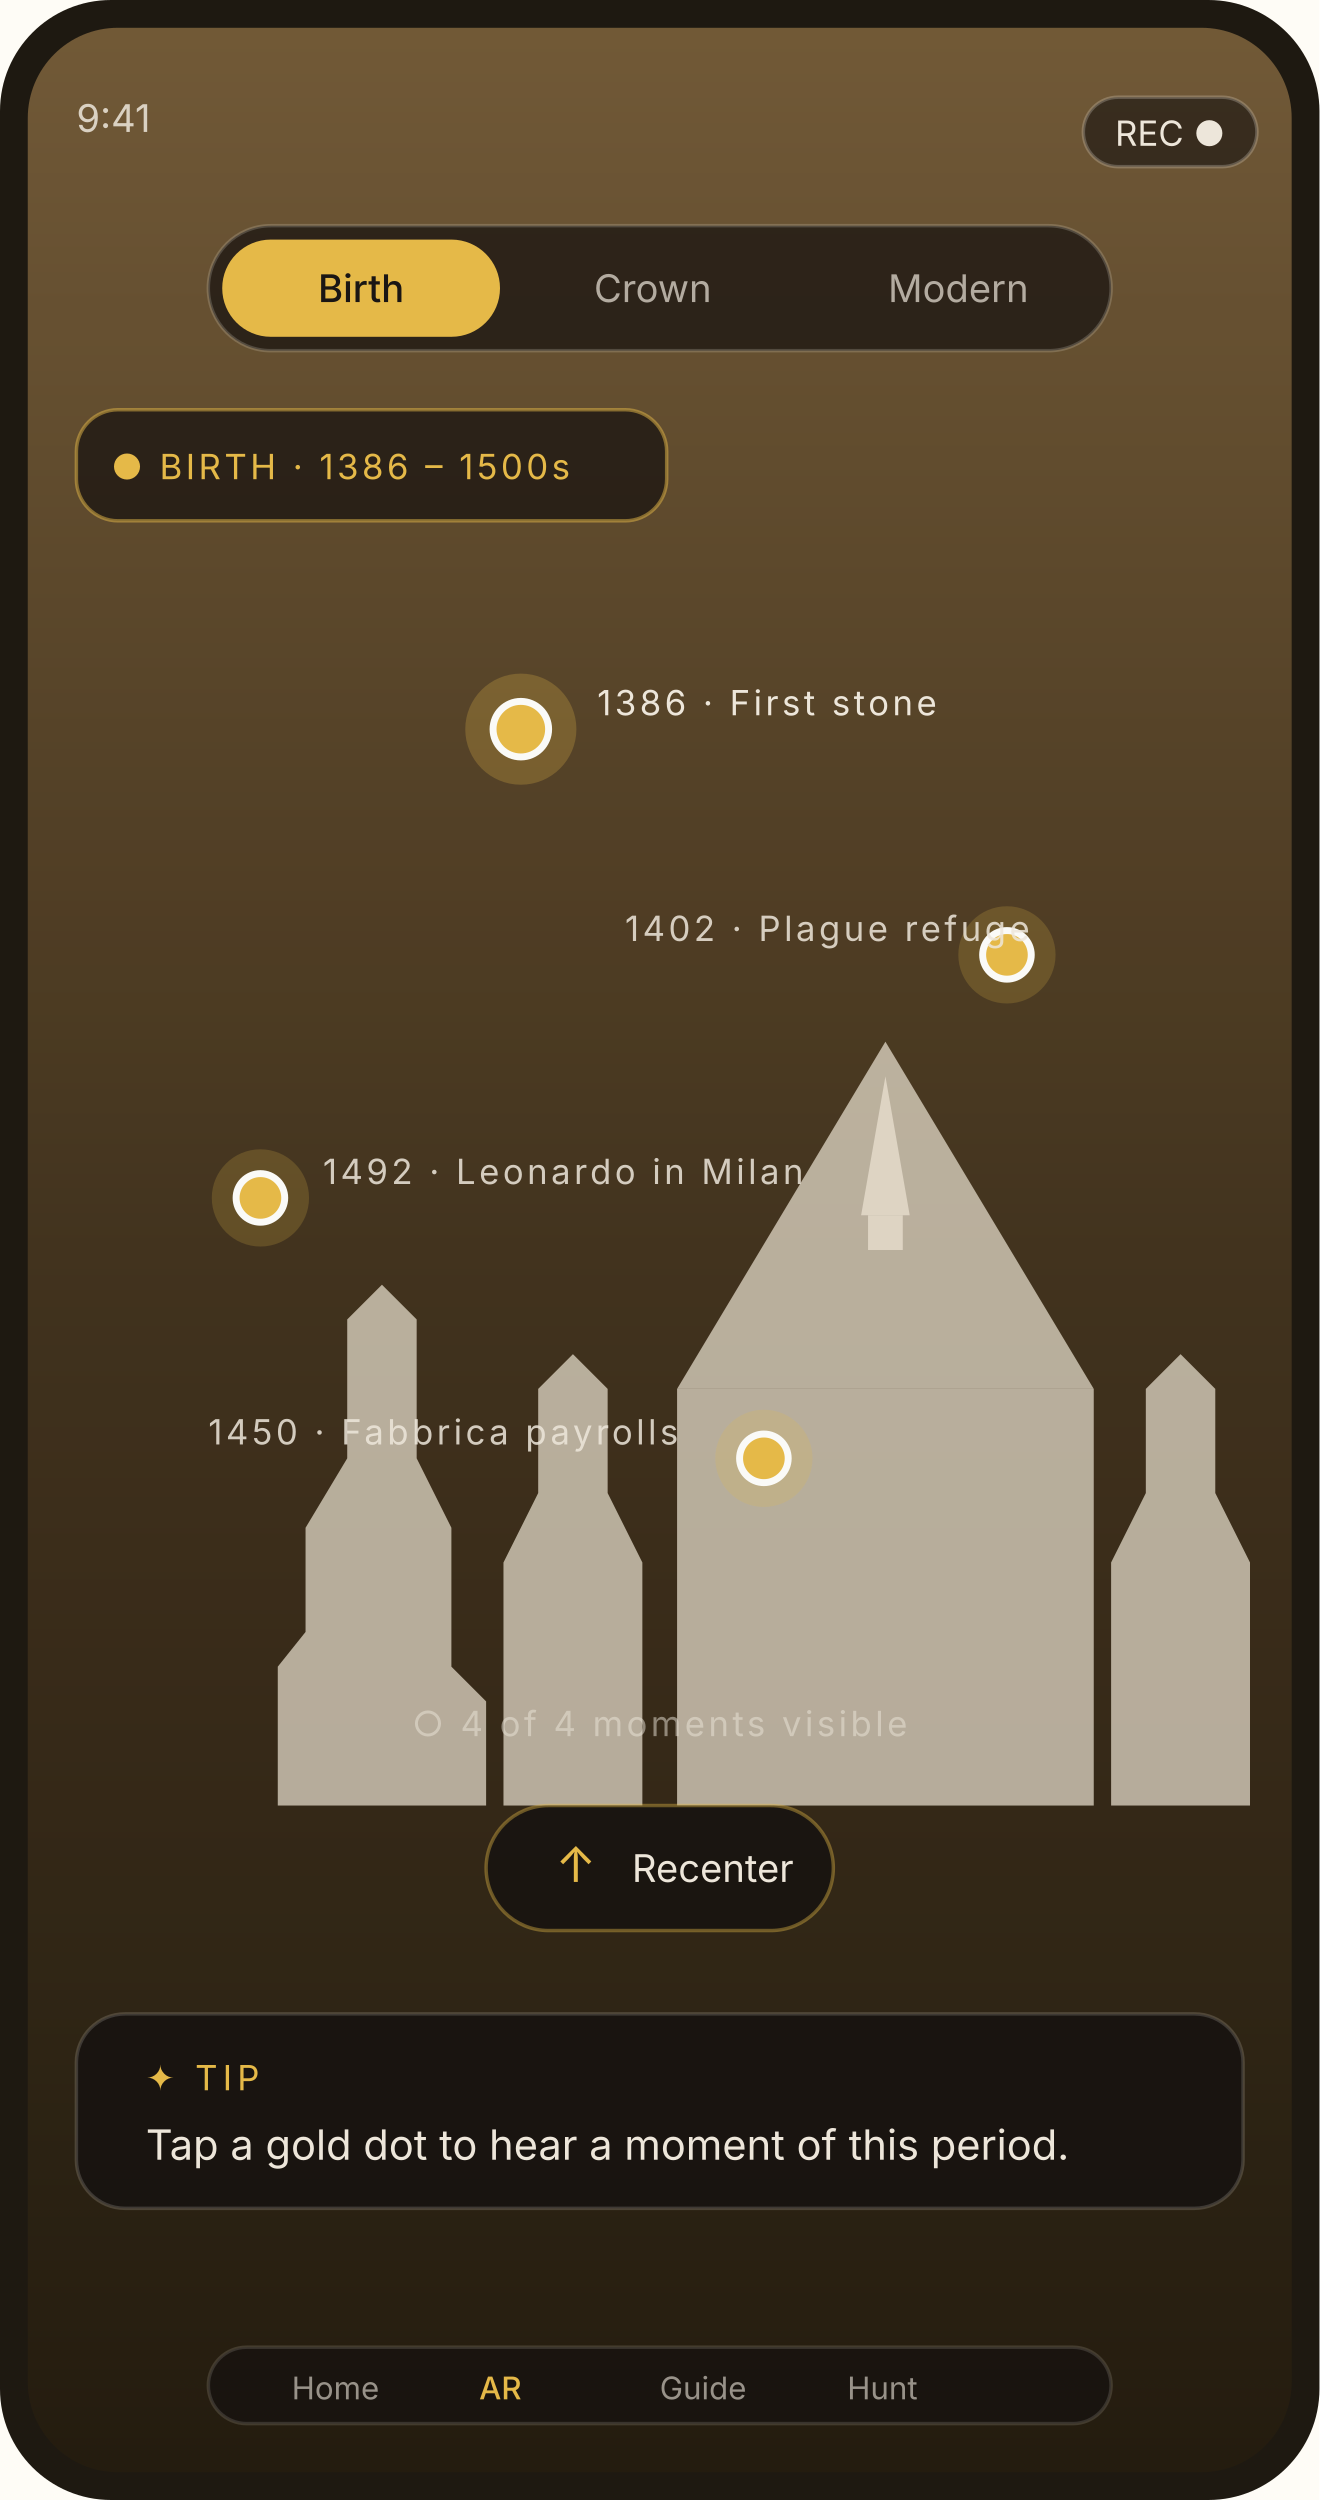
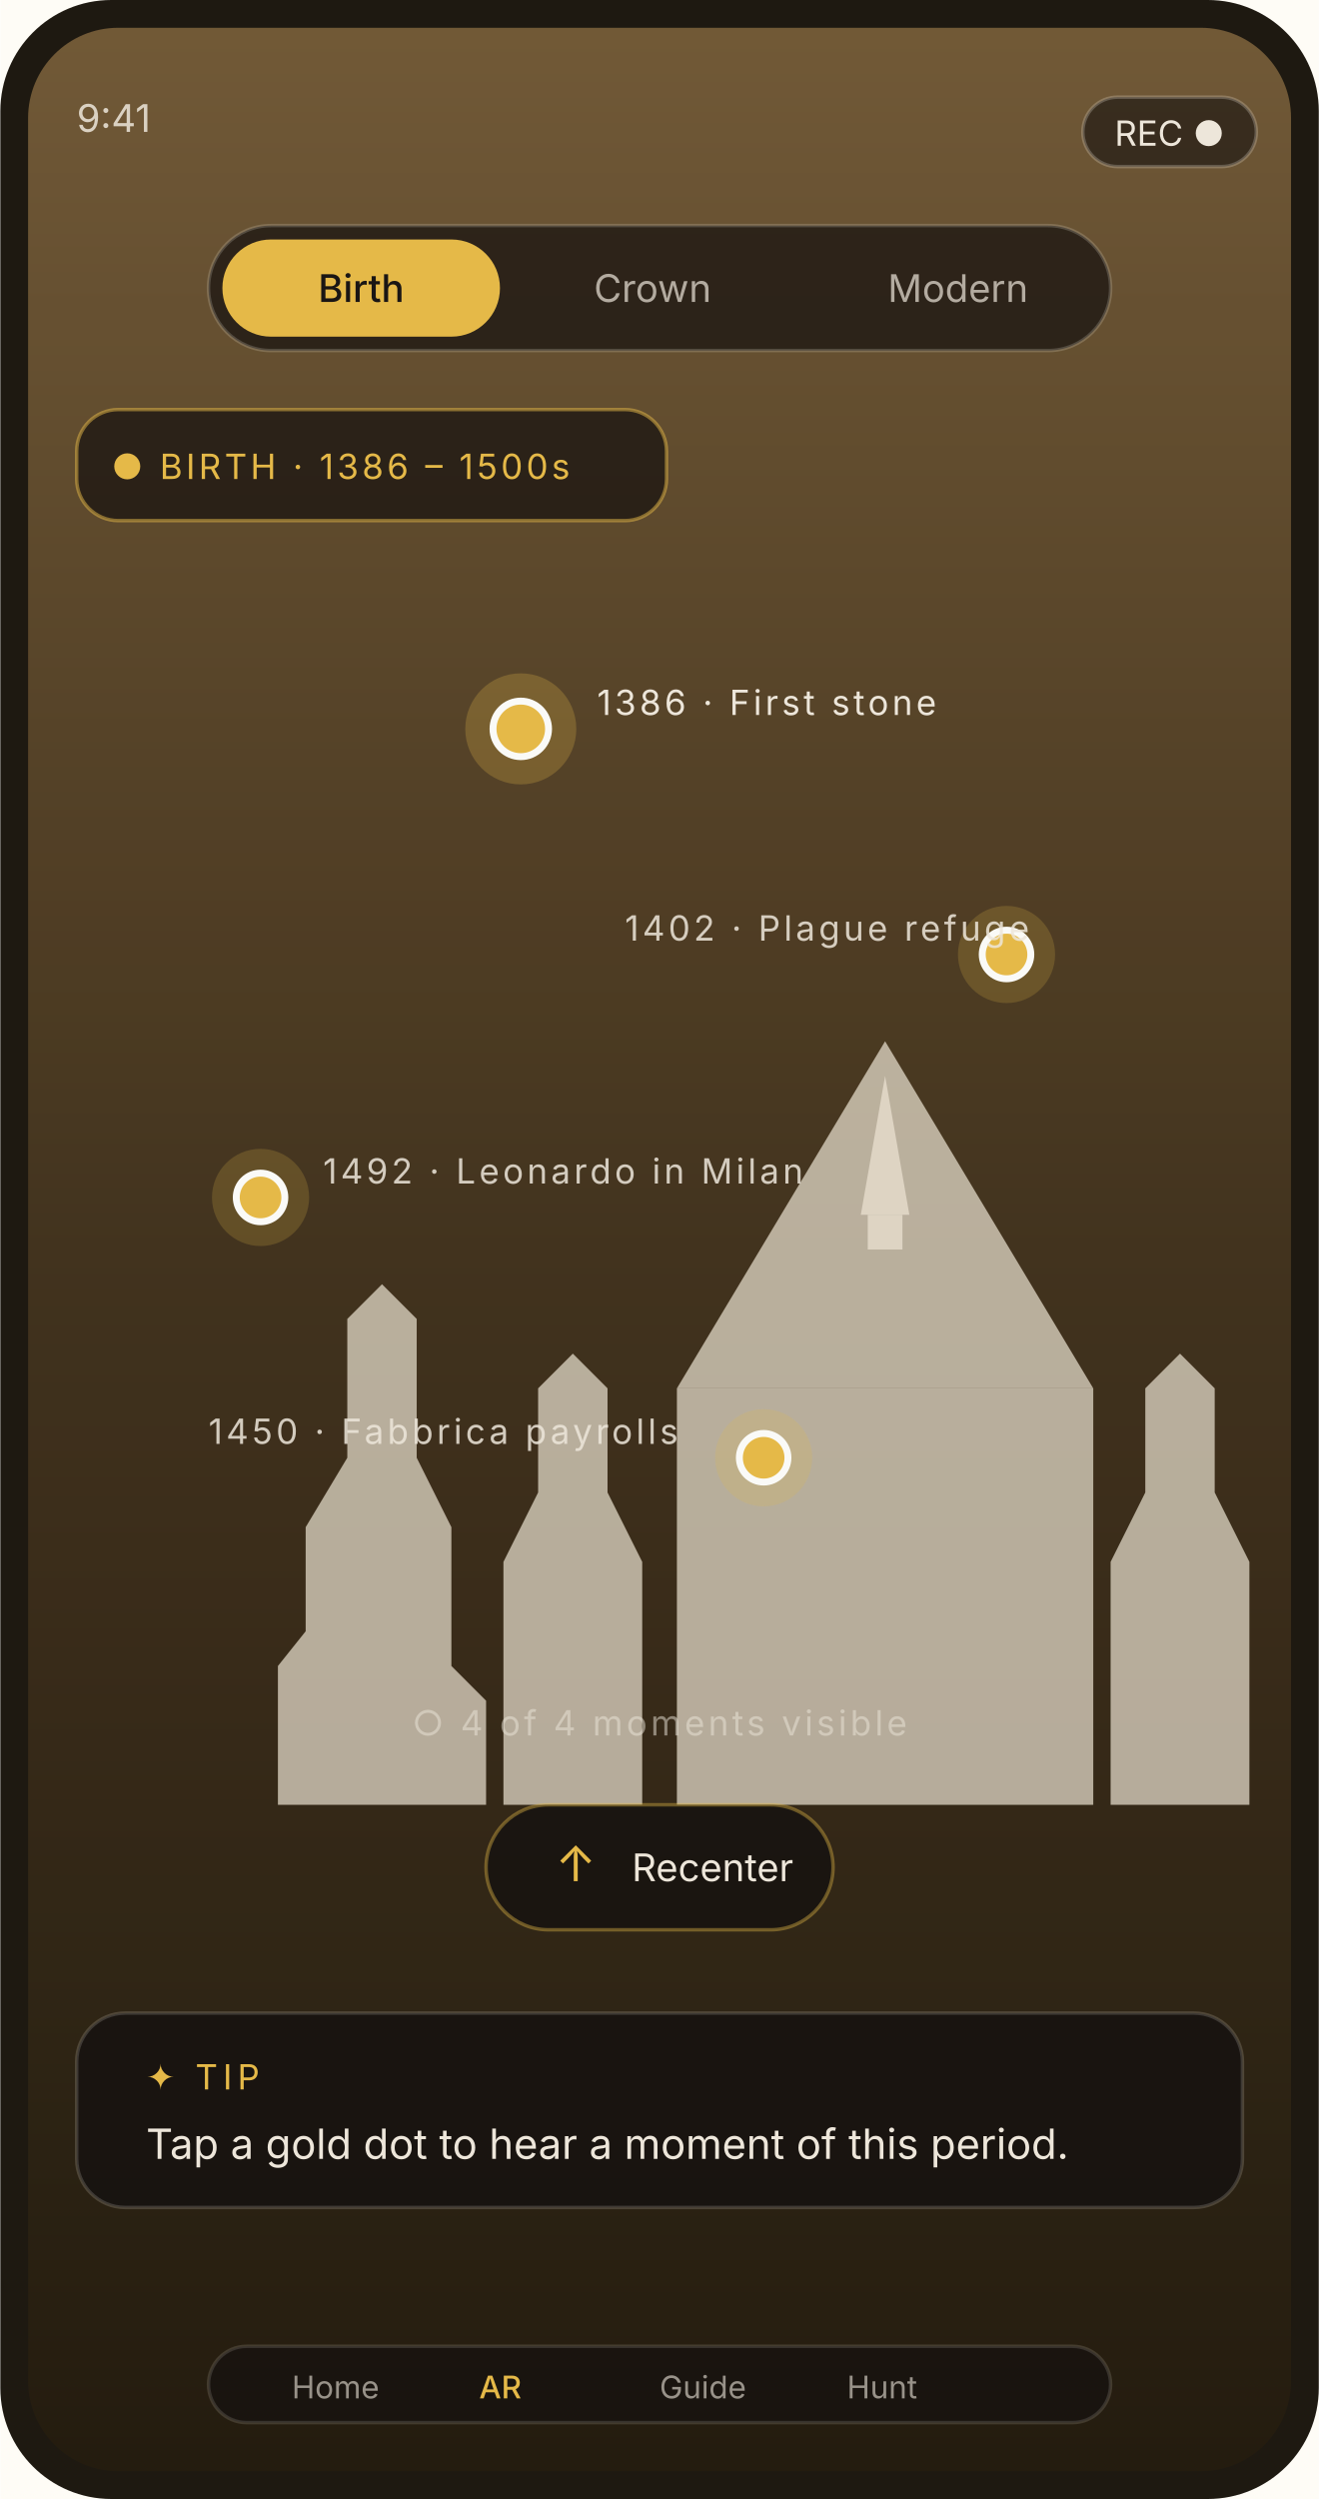
- <svg xmlns="http://www.w3.org/2000/svg" viewBox="0 0 380 720" font-family="-apple-system, system-ui, sans-serif">
+ <svg xmlns="http://www.w3.org/2000/svg" viewBox="0 0 380 720" width="320" height="606" font-family="-apple-system, system-ui, sans-serif">
  <rect width="380" height="720" rx="32" fill="#14110F" />
  <defs>
    <linearGradient id="camFeed" x1="0" y1="0" x2="0" y2="1">
      <stop offset="0" stop-color="#6b5436" />
      <stop offset="0.5" stop-color="#3a2c1c" />
      <stop offset="1" stop-color="#1a140d" />
    </linearGradient>
  </defs>
  <rect x="8" y="8" width="364" height="704" rx="26" fill="url(#camFeed)" />
  <g fill="rgba(237,230,218,0.7)" transform="translate(80,200)">
    <path d="M0 320 L0 280 L8 270 L8 240 L20 220 L20 180 L30 170 L40 180 L40 220 L50 240 L50 280 L60 290 L60 320 Z" />
    <path d="M65 320 L65 250 L75 230 L75 200 L85 190 L95 200 L95 230 L105 250 L105 320 Z" />
    <rect x="115" y="200" width="120" height="120" />
    <path d="M115 200 L175 100 L235 200 Z" />
    <rect x="170" y="150" width="10" height="10" />
    <path d="M168 150 L175 110 L182 150 Z" />
    <path d="M240 320 L240 250 L250 230 L250 200 L260 190 L270 200 L270 230 L280 250 L280 320 Z" />
  </g>
  <rect x="0" y="0" width="380" height="720" fill="rgba(229,185,72,0.05)" />
  <text x="22" y="38" font-size="11" fill="rgba(237,230,218,0.85)">9:41</text>
  <g transform="translate(312,28)">
    <rect width="50" height="20" rx="10" fill="rgba(20,17,15,0.6)" stroke="rgba(237,230,218,0.25)" />
    <text x="25" y="14" font-size="10" fill="#EDE6DA" text-anchor="middle">REC ●</text>
  </g>
  <g transform="translate(60,65)">
    <rect width="260" height="36" rx="18" fill="rgba(20,17,15,0.7)" stroke="rgba(237,230,218,0.2)" />
    <rect x="4" y="4" width="80" height="28" rx="14" fill="#E5B948" />
    <text x="44" y="22" font-size="11" font-weight="500" fill="#1A1614" text-anchor="middle">Birth</text>
    <text x="128" y="22" font-size="11" fill="rgba(237,230,218,0.7)" text-anchor="middle">Crown</text>
    <text x="216" y="22" font-size="11" fill="rgba(237,230,218,0.7)" text-anchor="middle">Modern</text>
  </g>
  <g transform="translate(22,118)">
    <rect width="170" height="32" rx="12" fill="rgba(20,17,15,0.7)" stroke="rgba(229,185,72,0.5)" />
    <text x="10" y="20" font-size="10" fill="#E5B948" letter-spacing="1">● BIRTH · 1386 – 1500s</text>
  </g>
  <g transform="translate(150,210)" style="cursor: pointer">
    <circle r="16" fill="rgba(229,185,72,0.25)" />
    <circle r="8" fill="#E5B948" stroke="#FAFAF7" stroke-width="2" />
    <text x="22" y="-4" font-size="10" fill="#EDE6DA" letter-spacing="1">1386 · First stone</text>
  </g>
  <g transform="translate(290,275)">
    <circle r="14" fill="rgba(229,185,72,0.2)" />
    <circle r="7" fill="#E5B948" stroke="#FAFAF7" stroke-width="2" />
    <text x="-110" y="-4" font-size="10" fill="rgba(237,230,218,0.85)" letter-spacing="1">1402 · Plague refuge</text>
  </g>
  <g transform="translate(75,345)">
    <circle r="14" fill="rgba(229,185,72,0.2)" />
    <circle r="7" fill="#E5B948" stroke="#FAFAF7" stroke-width="2" />
    <text x="18" y="-4" font-size="10" fill="rgba(237,230,218,0.85)" letter-spacing="1">1492 · Leonardo in Milan</text>
  </g>
  <g transform="translate(220,420)">
    <circle r="14" fill="rgba(229,185,72,0.2)" />
    <circle r="7" fill="#E5B948" stroke="#FAFAF7" stroke-width="2" />
    <text x="-160" y="-4" font-size="10" fill="rgba(237,230,218,0.85)" letter-spacing="1">1450 · Fabbrica payrolls</text>
  </g>
  <text x="190" y="500" font-size="10" fill="rgba(237,230,218,0.5)" text-anchor="middle" letter-spacing="1">○ 4 of 4 moments visible</text>
  <g transform="translate(140,520)">
    <rect width="100" height="36" rx="18" fill="rgba(20,17,15,0.8)" stroke="rgba(229,185,72,0.4)" />
    <text x="20" y="22" font-size="14" fill="#E5B948">↑</text>
    <text x="42" y="22" font-size="11" fill="#EDE6DA">Recenter</text>
  </g>
  <g transform="translate(22,580)">
    <rect width="336" height="56" rx="14" fill="rgba(20,17,15,0.8)" stroke="rgba(237,230,218,0.18)" />
    <text x="20" y="22" font-size="10" fill="#E5B948" letter-spacing="1.5">✦ TIP</text>
    <text x="20" y="42" font-size="12" fill="#EDE6DA">Tap a gold dot to hear a moment of this period.</text>
  </g>
  <rect x="60" y="676" width="260" height="22" rx="11" fill="rgba(20,17,15,0.7)" stroke="rgba(237,230,218,0.15)" />
  <text x="84" y="691" font-size="9" fill="rgba(237,230,218,0.6)">Home</text>
  <text x="138" y="691" font-size="9" font-weight="500" fill="#E5B948">AR</text>
  <text x="190" y="691" font-size="9" fill="rgba(237,230,218,0.6)">Guide</text>
  <text x="244" y="691" font-size="9" fill="rgba(237,230,218,0.6)">Hunt</text>
</svg>
